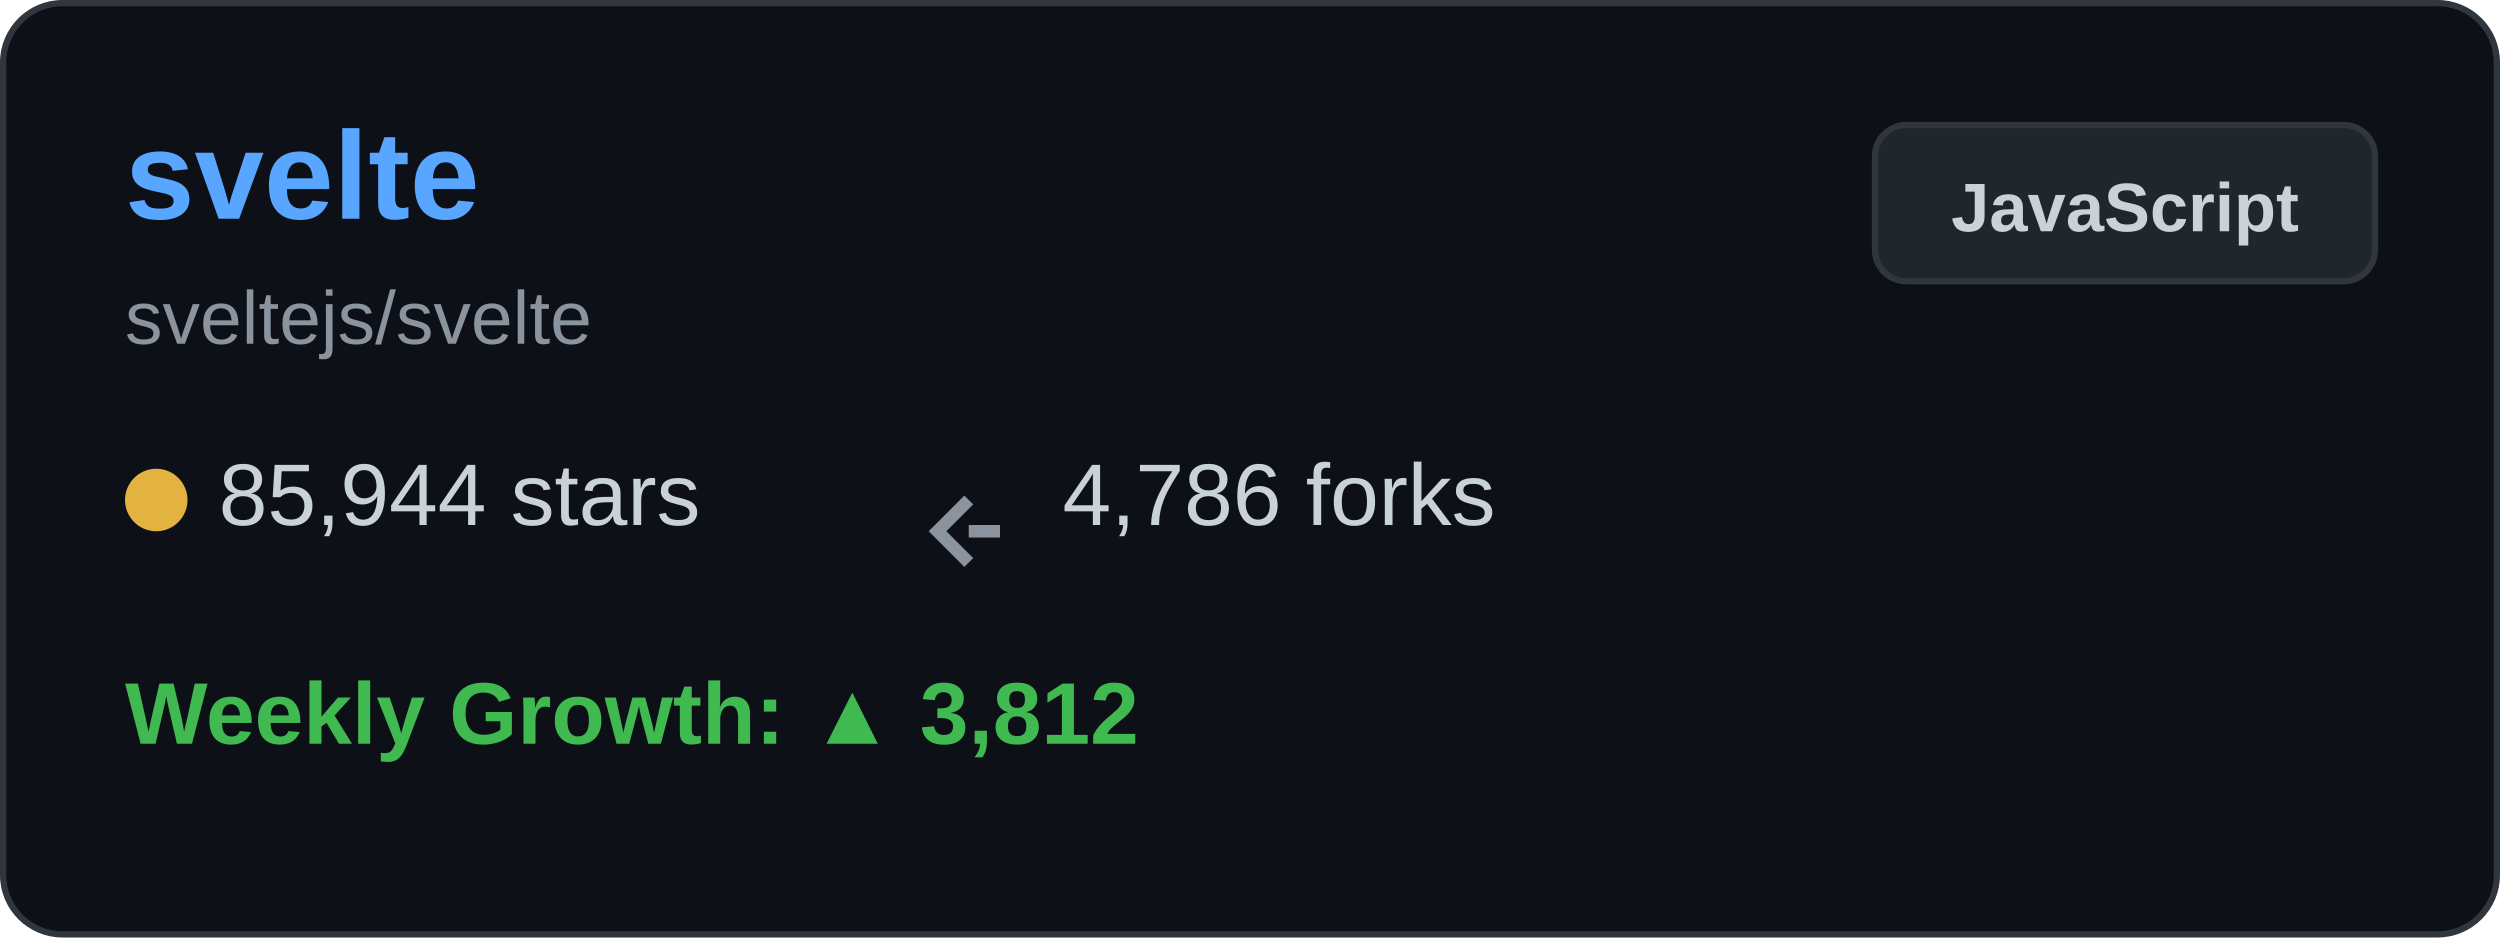
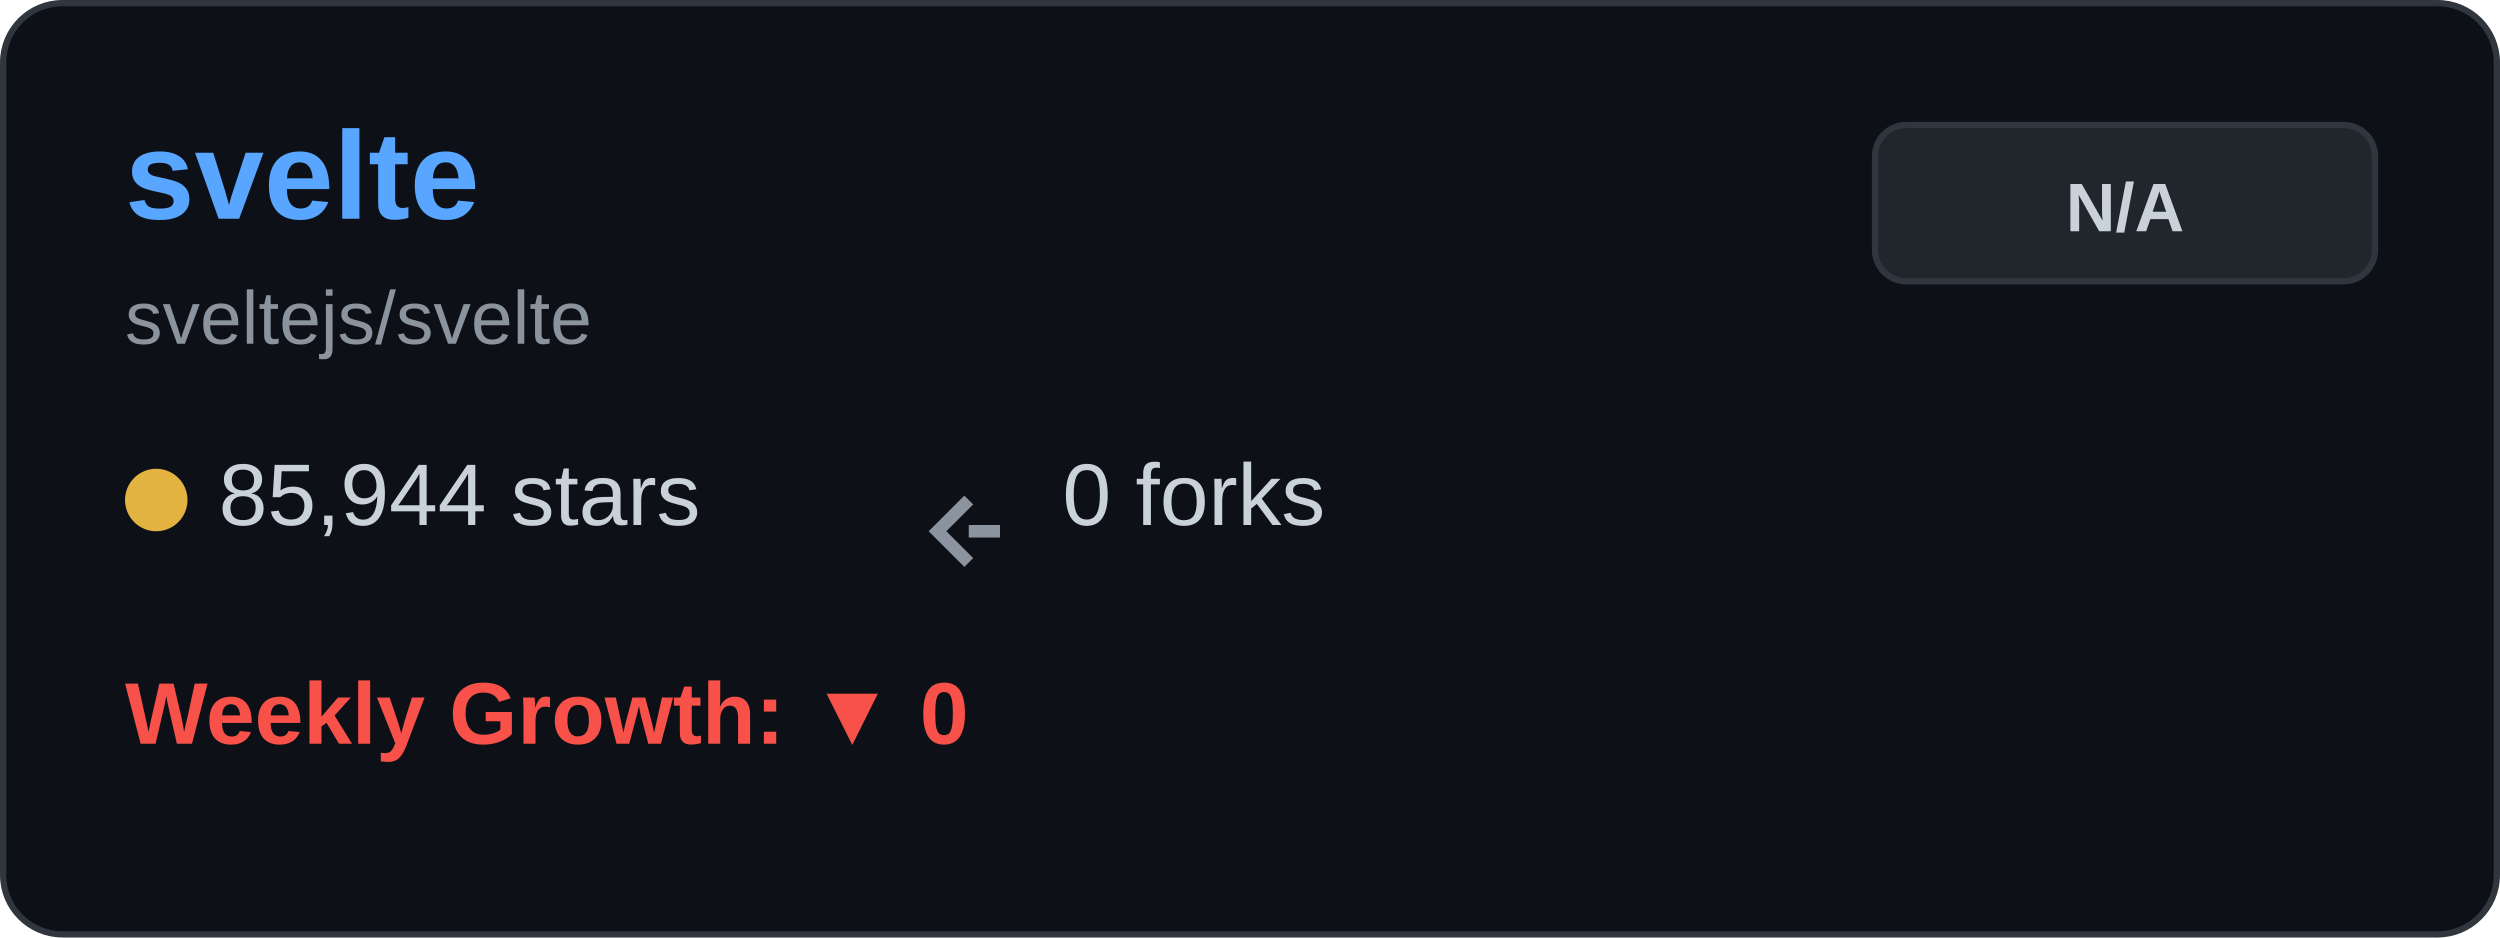
<svg xmlns="http://www.w3.org/2000/svg" width="400" height="150" viewBox="0 0 400 150" fill="none">
  <rect x="0.5" y="0.5" width="399" height="149" rx="9.5" fill="#0d1117" stroke="#30363d" />
  <text x="20" y="35" font-family="Arial, sans-serif" font-size="20" font-weight="bold" fill="#58a6ff">svelte</text>
  <text x="20" y="55" font-family="Arial, sans-serif" font-size="12" fill="#8b949e">sveltejs/svelte</text>
  <g transform="translate(20, 80)">
    <circle cx="5" cy="0" r="5" fill="#e3b341" />
    <text x="15" y="4" font-family="Arial, sans-serif" font-size="14" fill="#c9d1d9">85,944 stars</text>
  </g>
  <g transform="translate(150, 80)">
    <path d="M5 0 L0 5 L5 10 M5 5 L10 5" stroke="#8b949e" stroke-width="2" fill="none" />
-     <text x="20" y="4" font-family="Arial, sans-serif" font-size="14" fill="#c9d1d9">4,786 forks</text>
+     <text x="20" y="4" font-family="Arial, sans-serif" font-size="14" fill="#c9d1d9">0 forks</text>
  </g>
  <g transform="translate(20, 115)">
-     <text x="0" y="4" font-family="Arial, sans-serif" font-size="14" font-weight="bold" fill="#3fb950">Weekly Growth: ▲ 3,812</text>
+     <text x="0" y="4" font-family="Arial, sans-serif" font-size="14" font-weight="bold" fill="#f85149">Weekly Growth: ▼ 0</text>
  </g>
  <rect x="300" y="20" width="80" height="25" rx="5" fill="#21262d" stroke="#30363d" />
-   <text x="340" y="37" font-family="Arial, sans-serif" font-size="11" font-weight="bold" fill="#c9d1d9" text-anchor="middle">JavaScript</text>
+   <text x="340" y="37" font-family="Arial, sans-serif" font-size="11" font-weight="bold" fill="#c9d1d9" text-anchor="middle">N/A</text>
</svg>
